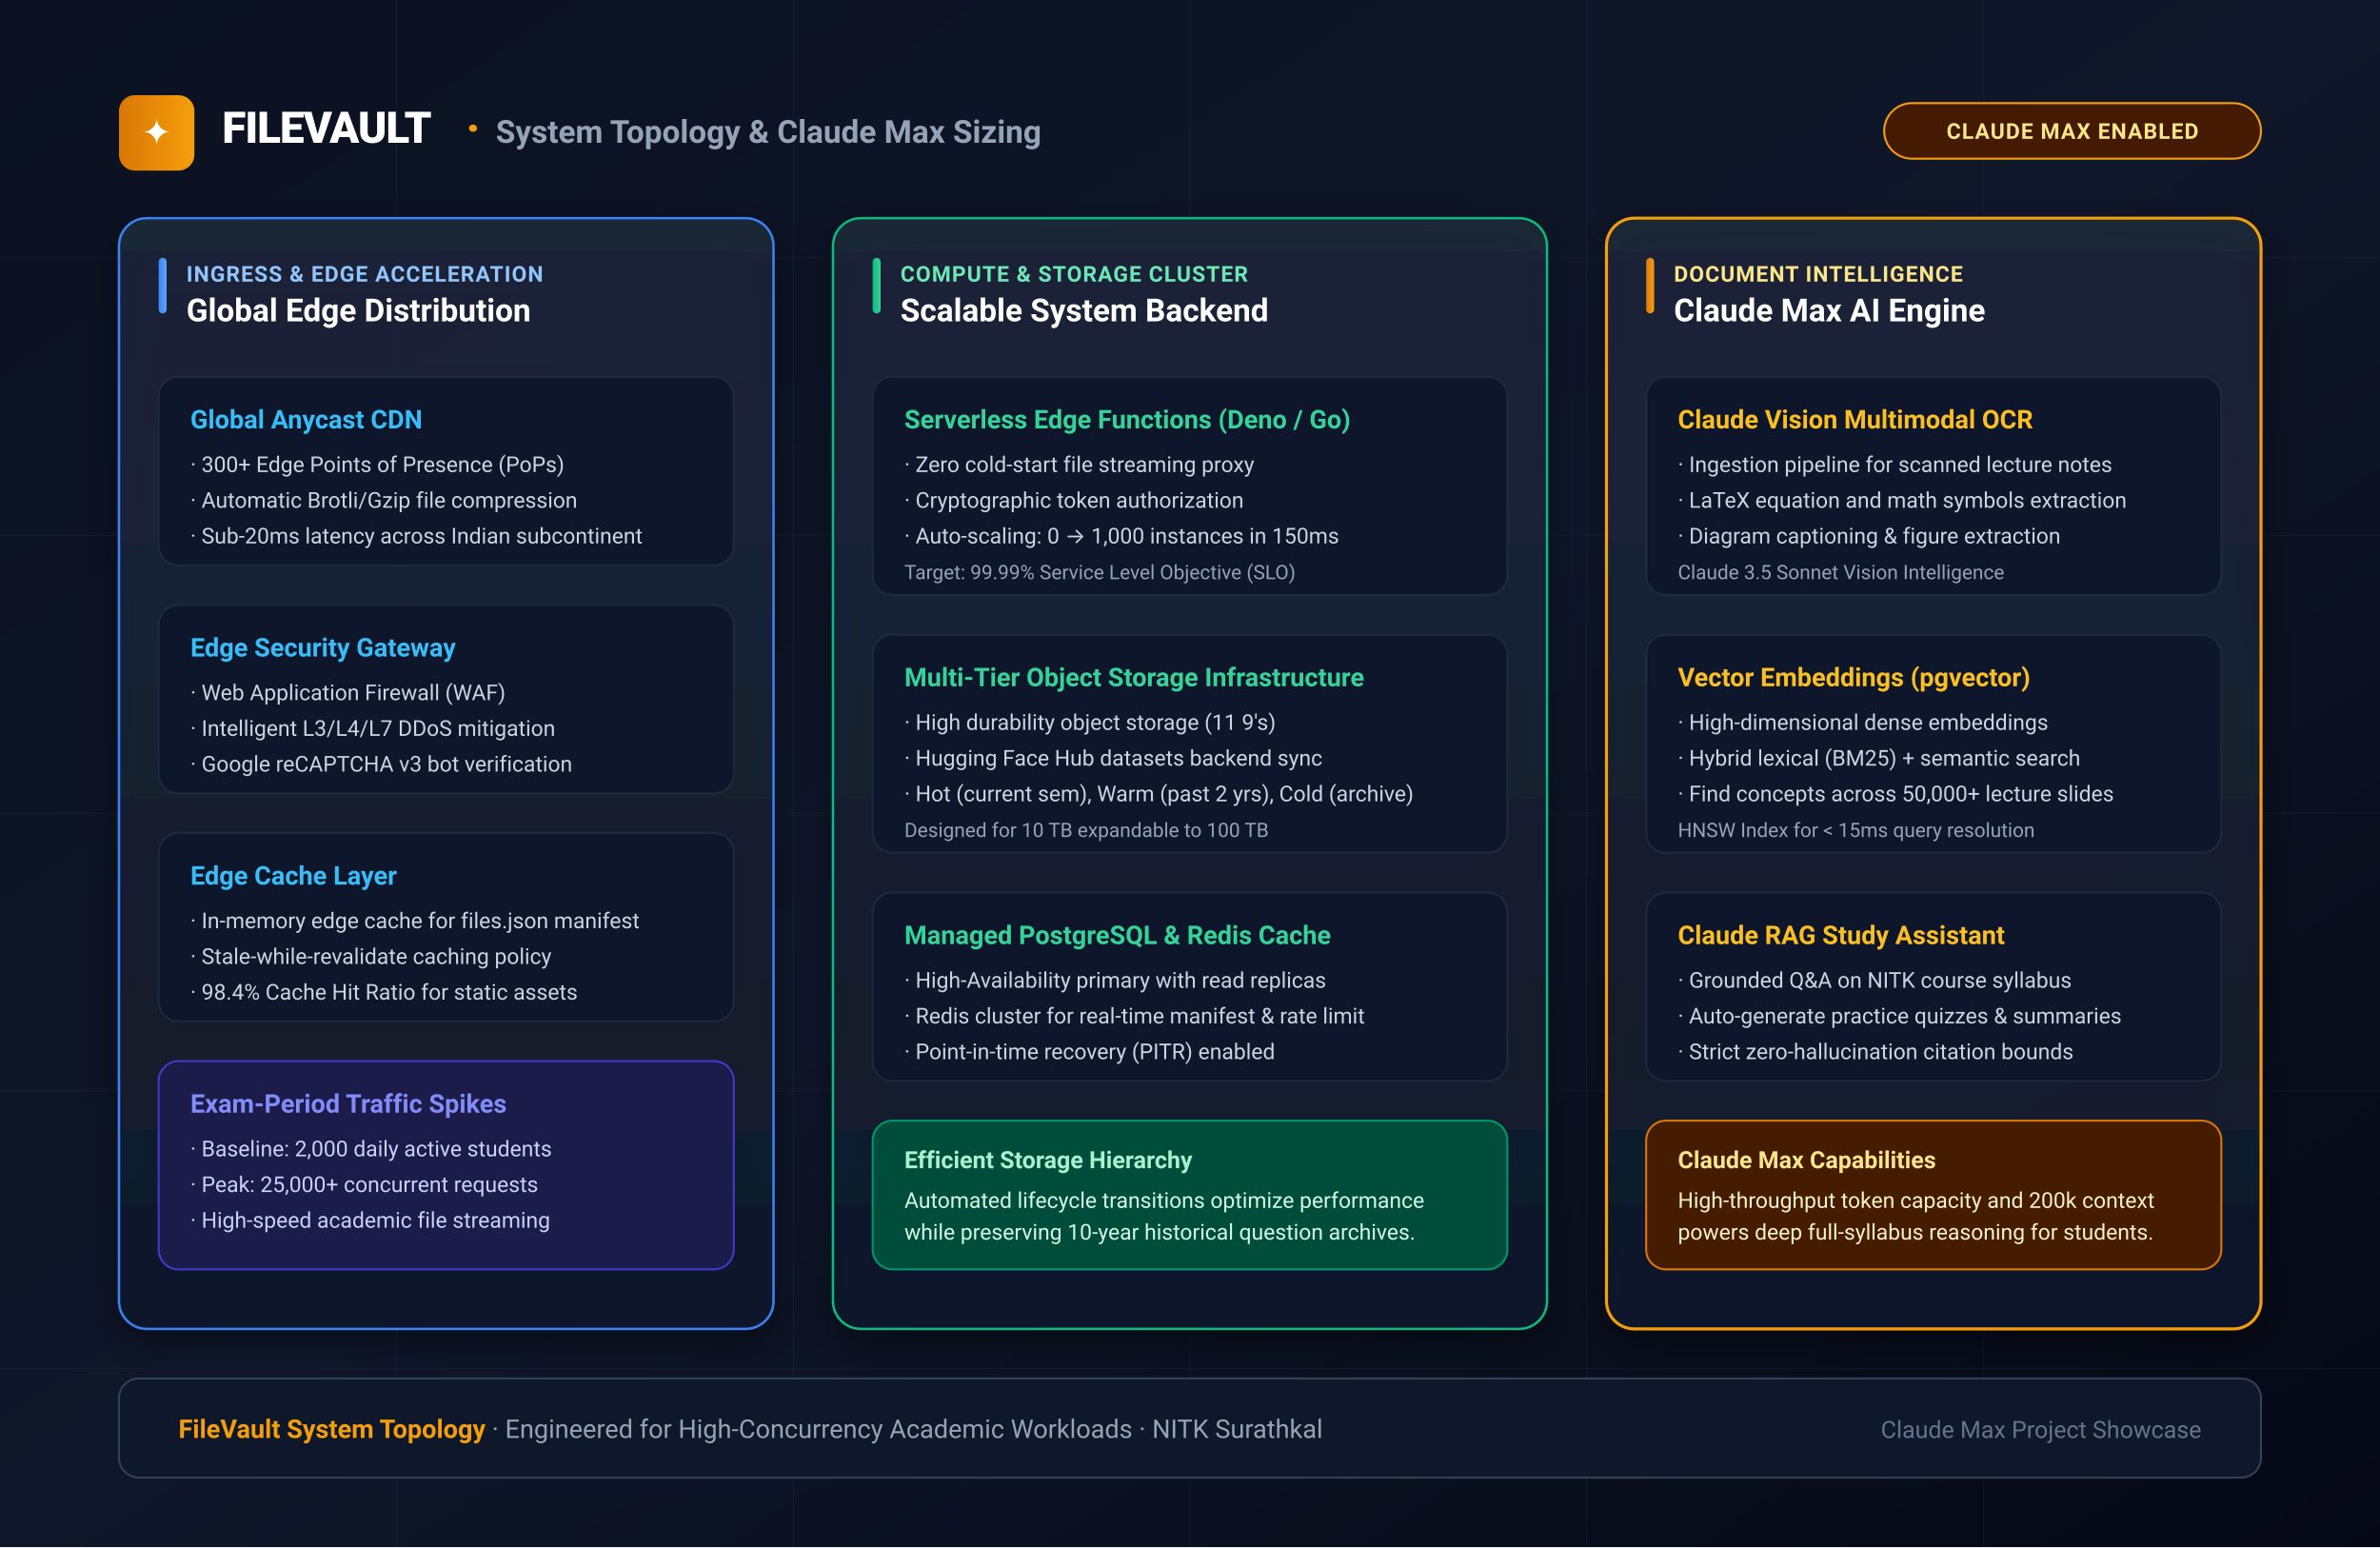
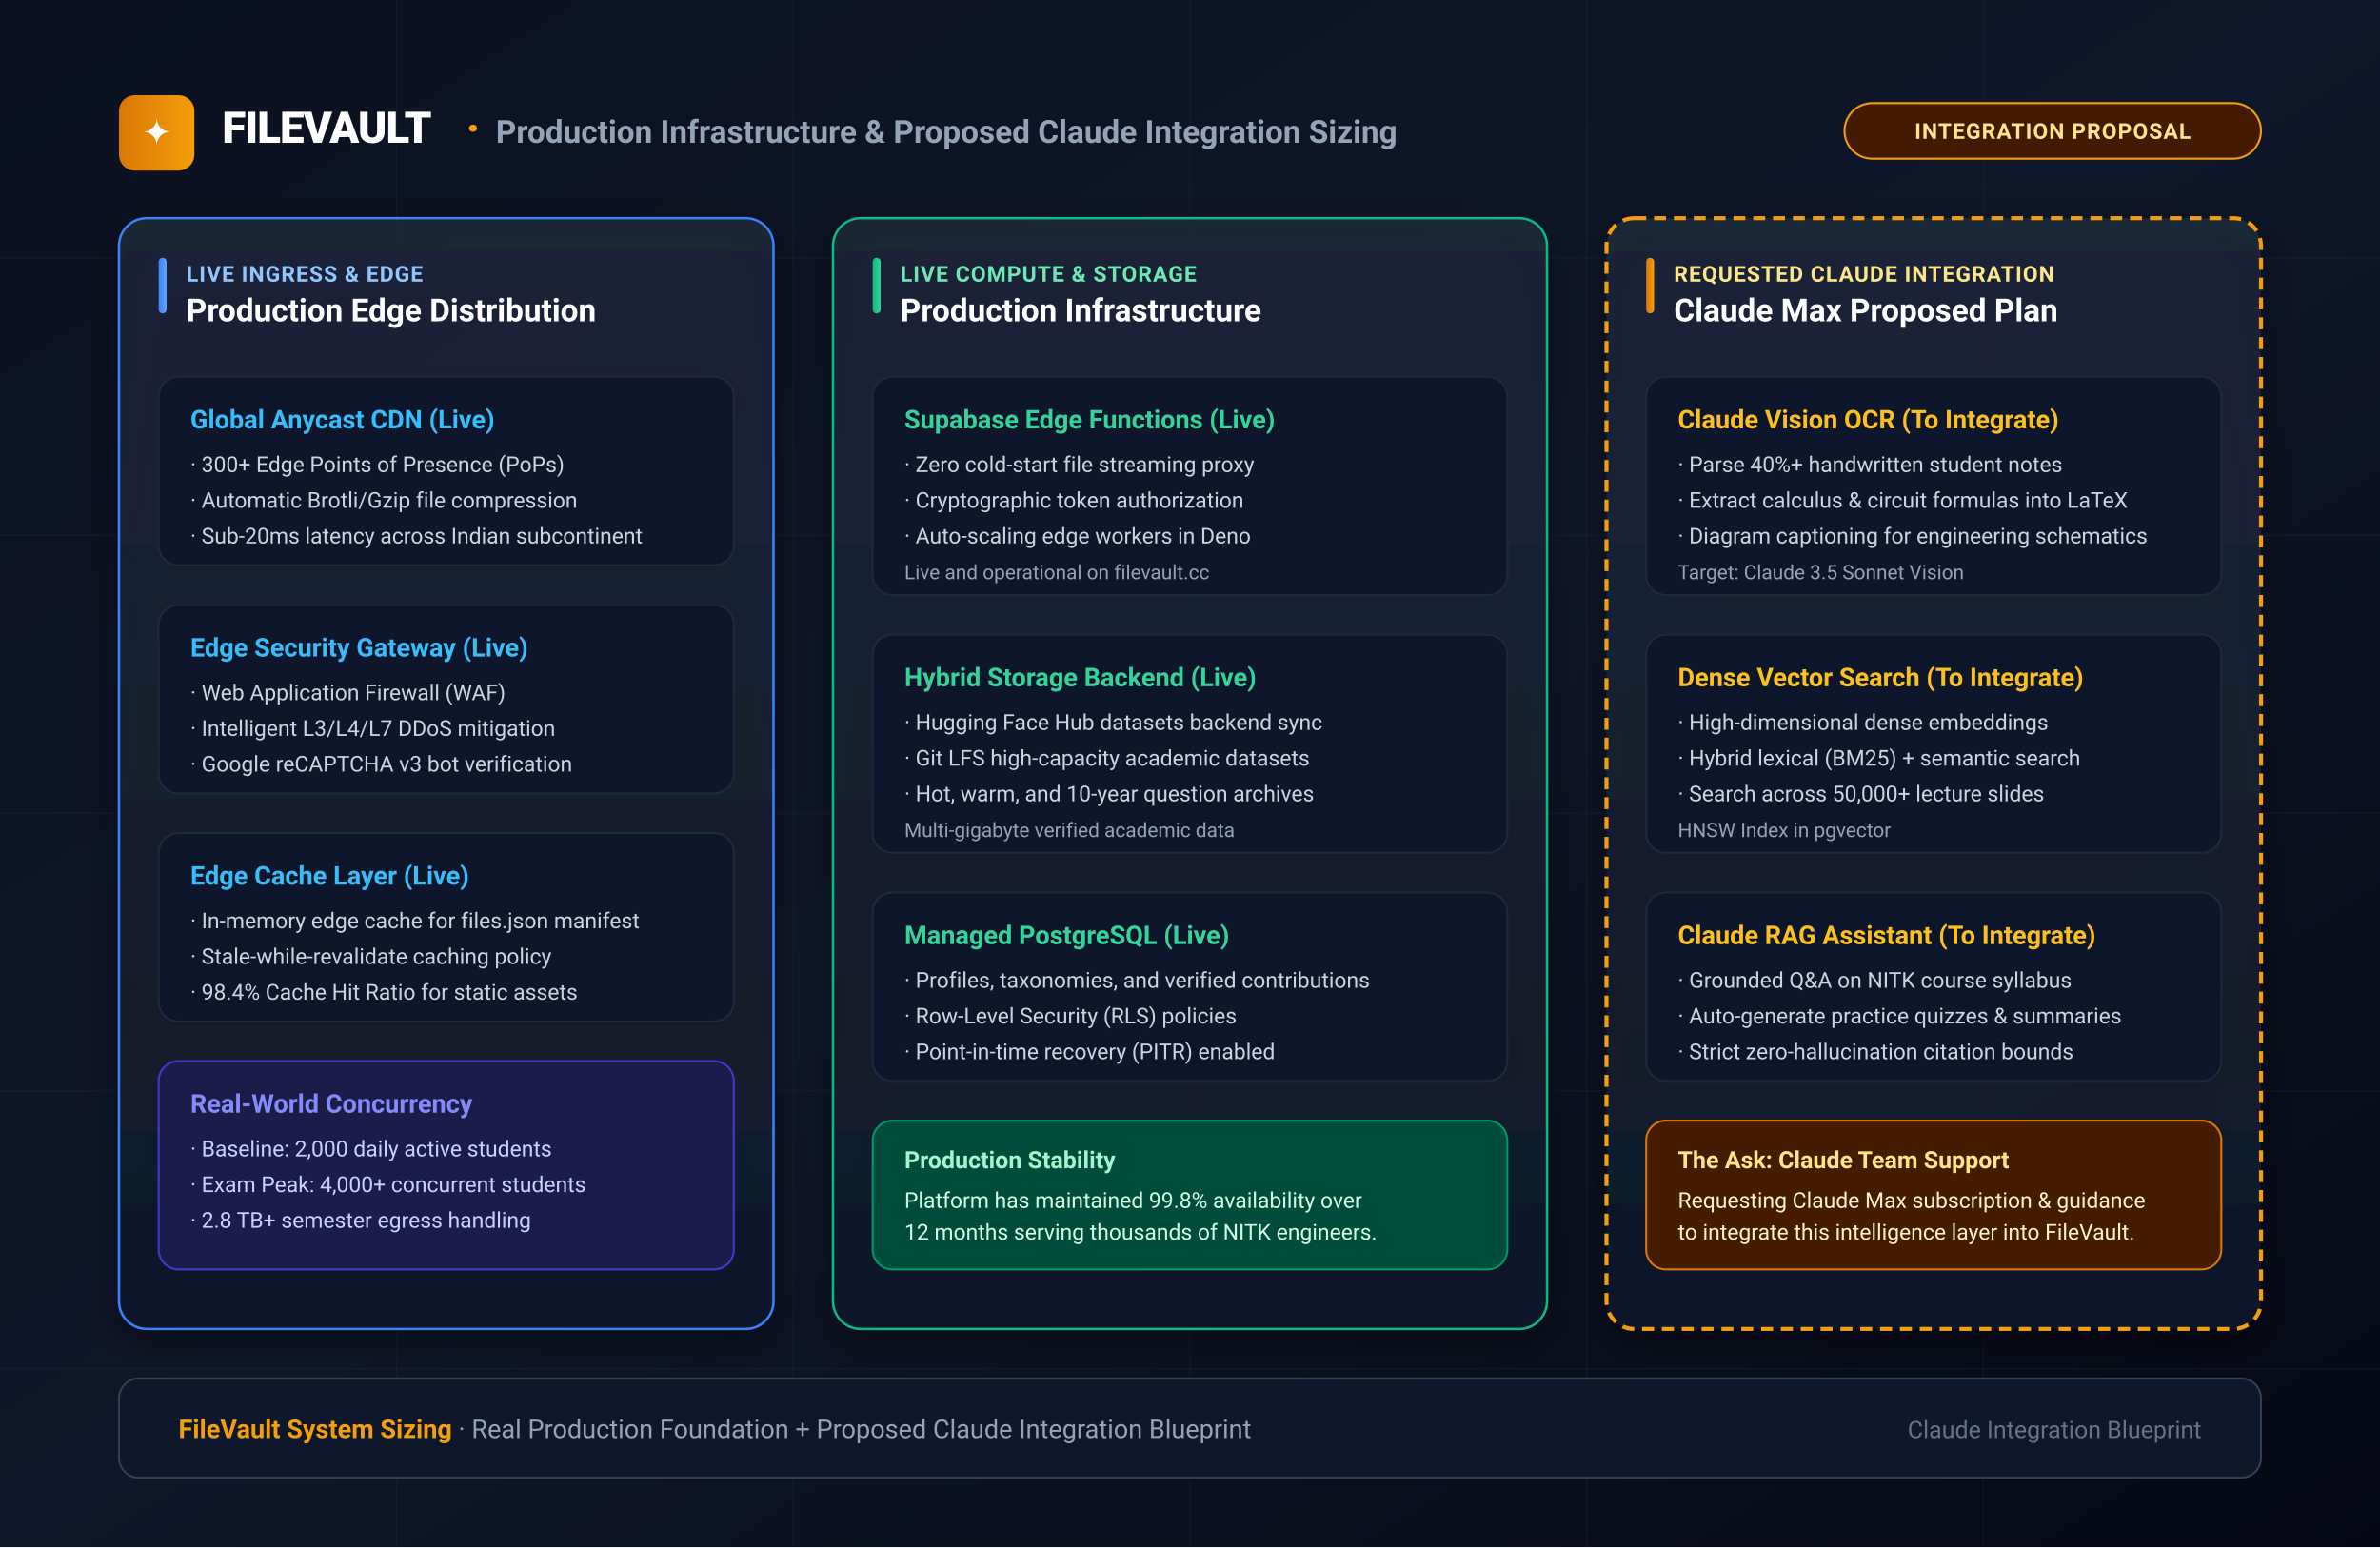
<svg xmlns="http://www.w3.org/2000/svg" viewBox="0 0 1200 780" width="100%" height="100%" style="background:#090d16; font-family:'Plus Jakarta Sans', -apple-system, BlinkMacSystemFont, 'Segoe UI', Roboto, sans-serif;">
  <defs>
    <linearGradient id="bgGrad" x1="0%" y1="0%" x2="100%" y2="100%">
      <stop offset="0%" stop-color="#0b1120" />
      <stop offset="50%" stop-color="#0f172a" />
      <stop offset="100%" stop-color="#050814" />
    </linearGradient>
    <linearGradient id="cardGrad" x1="0%" y1="0%" x2="0%" y2="100%">
      <stop offset="0%" stop-color="#1e293b" stop-opacity="0.85" />
      <stop offset="100%" stop-color="#0f172a" stop-opacity="0.95" />
    </linearGradient>
    <linearGradient id="accentClaude" x1="0%" y1="0%" x2="100%" y2="0%">
      <stop offset="0%" stop-color="#d97706" />
      <stop offset="100%" stop-color="#f59e0b" />
    </linearGradient>
    <linearGradient id="accentBlue" x1="0%" y1="0%" x2="100%" y2="0%">
      <stop offset="0%" stop-color="#3b82f6" />
      <stop offset="100%" stop-color="#60a5fa" />
    </linearGradient>
    <linearGradient id="accentEmerald" x1="0%" y1="0%" x2="100%" y2="0%">
      <stop offset="0%" stop-color="#10b981" />
      <stop offset="100%" stop-color="#34d399" />
    </linearGradient>
    <filter id="shadowBox" x="-5%" y="-5%" width="110%" height="110%">
      <feDropShadow dx="0" dy="6" stdDeviation="10" flood-color="#000000" flood-opacity="0.5" />
    </filter>
  </defs>
  <rect width="1200" height="780" fill="url(#bgGrad)" />
  <g stroke="#334155" stroke-width="0.5" stroke-opacity="0.2">
    <path d="M0,130 L1200,130 M0,270 L1200,270 M0,410 L1200,410 M0,550 L1200,550 M0,690 L1200,690" />
    <path d="M200,0 L200,780 M400,0 L400,780 M600,0 L600,780 M800,0 L800,780 M1000,0 L1000,780" />
  </g>
  <g transform="translate(60, 48)">
    <rect x="0" y="0" width="38" height="38" rx="8" fill="url(#accentClaude)" />
    <text x="19" y="25" text-anchor="middle" fill="#ffffff" font-size="18" font-weight="900">✦</text>
    <text x="52" y="24" fill="#ffffff" font-size="22" font-weight="800" letter-spacing="-0.5">FILEVAULT</text>
    <text x="175" y="24" fill="#f59e0b" font-size="22" font-weight="800">·</text>
-     <text x="190" y="24" fill="#94a3b8" font-size="16" font-weight="600">System Topology &amp; Claude Max Sizing</text>
-     <rect x="890" y="4" width="190" height="28" rx="14" fill="#451a03" stroke="#f59e0b" stroke-width="1" />
-     <text x="985" y="22" text-anchor="middle" fill="#fde68a" font-size="11" font-weight="700" letter-spacing="0.5">CLAUDE MAX ENABLED</text>
+     <text x="190" y="24" fill="#94a3b8" font-size="16" font-weight="600">Production Infrastructure &amp; Proposed Claude Integration Sizing</text>
+     <rect x="870" y="4" width="210" height="28" rx="14" fill="#451a03" stroke="#f59e0b" stroke-width="1" />
+     <text x="975" y="22" text-anchor="middle" fill="#fde68a" font-size="11" font-weight="700" letter-spacing="0.5">INTEGRATION PROPOSAL</text>
  </g>
  <g transform="translate(60, 110)" filter="url(#shadowBox)">
    <rect width="330" height="560" rx="14" fill="url(#cardGrad)" stroke="#3b82f6" stroke-width="1.2" />
    <rect x="20" y="20" width="4" height="28" rx="2" fill="url(#accentBlue)" />
-     <text x="34" y="32" fill="#93c5fd" font-size="11" font-weight="700" letter-spacing="0.5">INGRESS &amp; EDGE ACCELERATION</text>
-     <text x="34" y="52" fill="#ffffff" font-size="16" font-weight="700">Global Edge Distribution</text>
+     <text x="34" y="32" fill="#93c5fd" font-size="11" font-weight="700" letter-spacing="0.5">LIVE INGRESS &amp; EDGE</text>
+     <text x="34" y="52" fill="#ffffff" font-size="16" font-weight="700">Production Edge Distribution</text>
    <g transform="translate(20, 80)">
      <rect width="290" height="95" rx="10" fill="#0f172a" stroke="#1e293b" stroke-width="1" />
-       <text x="16" y="26" fill="#38bdf8" font-size="13" font-weight="700">Global Anycast CDN</text>
+       <text x="16" y="26" fill="#38bdf8" font-size="13" font-weight="700">Global Anycast CDN (Live)</text>
      <text x="16" y="48" fill="#cbd5e1" font-size="11">· 300+ Edge Points of Presence (PoPs)</text>
      <text x="16" y="66" fill="#cbd5e1" font-size="11">· Automatic Brotli/Gzip file compression</text>
      <text x="16" y="84" fill="#cbd5e1" font-size="11">· Sub-20ms latency across Indian subcontinent</text>
    </g>
    <g transform="translate(20, 195)">
      <rect width="290" height="95" rx="10" fill="#0f172a" stroke="#1e293b" stroke-width="1" />
-       <text x="16" y="26" fill="#38bdf8" font-size="13" font-weight="700">Edge Security Gateway</text>
+       <text x="16" y="26" fill="#38bdf8" font-size="13" font-weight="700">Edge Security Gateway (Live)</text>
      <text x="16" y="48" fill="#cbd5e1" font-size="11">· Web Application Firewall (WAF)</text>
      <text x="16" y="66" fill="#cbd5e1" font-size="11">· Intelligent L3/L4/L7 DDoS mitigation</text>
      <text x="16" y="84" fill="#cbd5e1" font-size="11">· Google reCAPTCHA v3 bot verification</text>
    </g>
    <g transform="translate(20, 310)">
      <rect width="290" height="95" rx="10" fill="#0f172a" stroke="#1e293b" stroke-width="1" />
-       <text x="16" y="26" fill="#38bdf8" font-size="13" font-weight="700">Edge Cache Layer</text>
+       <text x="16" y="26" fill="#38bdf8" font-size="13" font-weight="700">Edge Cache Layer (Live)</text>
      <text x="16" y="48" fill="#cbd5e1" font-size="11">· In-memory edge cache for files.json manifest</text>
      <text x="16" y="66" fill="#cbd5e1" font-size="11">· Stale-while-revalidate caching policy</text>
      <text x="16" y="84" fill="#cbd5e1" font-size="11">· 98.4% Cache Hit Ratio for static assets</text>
    </g>
    <g transform="translate(20, 425)">
      <rect width="290" height="105" rx="10" fill="#1e1b4b" stroke="#4338ca" stroke-width="1" />
-       <text x="16" y="26" fill="#818cf8" font-size="13" font-weight="700">Exam-Period Traffic Spikes</text>
+       <text x="16" y="26" fill="#818cf8" font-size="13" font-weight="700">Real-World Concurrency</text>
      <text x="16" y="48" fill="#c7d2fe" font-size="11">· Baseline: 2,000 daily active students</text>
-       <text x="16" y="66" fill="#c7d2fe" font-size="11">· Peak: 25,000+ concurrent requests</text>
-       <text x="16" y="84" fill="#c7d2fe" font-size="11">· High-speed academic file streaming</text>
+       <text x="16" y="66" fill="#c7d2fe" font-size="11">· Exam Peak: 4,000+ concurrent students</text>
+       <text x="16" y="84" fill="#c7d2fe" font-size="11">· 2.8 TB+ semester egress handling</text>
    </g>
  </g>
  <g transform="translate(420, 110)" filter="url(#shadowBox)">
    <rect width="360" height="560" rx="14" fill="url(#cardGrad)" stroke="#10b981" stroke-width="1.2" />
    <rect x="20" y="20" width="4" height="28" rx="2" fill="url(#accentEmerald)" />
-     <text x="34" y="32" fill="#6ee7b7" font-size="11" font-weight="700" letter-spacing="0.5">COMPUTE &amp; STORAGE CLUSTER</text>
-     <text x="34" y="52" fill="#ffffff" font-size="16" font-weight="700">Scalable System Backend</text>
+     <text x="34" y="32" fill="#6ee7b7" font-size="11" font-weight="700" letter-spacing="0.5">LIVE COMPUTE &amp; STORAGE</text>
+     <text x="34" y="52" fill="#ffffff" font-size="16" font-weight="700">Production Infrastructure</text>
    <g transform="translate(20, 80)">
      <rect width="320" height="110" rx="10" fill="#0f172a" stroke="#1e293b" stroke-width="1" />
-       <text x="16" y="26" fill="#34d399" font-size="13" font-weight="700">Serverless Edge Functions (Deno / Go)</text>
+       <text x="16" y="26" fill="#34d399" font-size="13" font-weight="700">Supabase Edge Functions (Live)</text>
      <text x="16" y="48" fill="#cbd5e1" font-size="11">· Zero cold-start file streaming proxy</text>
      <text x="16" y="66" fill="#cbd5e1" font-size="11">· Cryptographic token authorization</text>
-       <text x="16" y="84" fill="#cbd5e1" font-size="11">· Auto-scaling: 0 → 1,000 instances in 150ms</text>
-       <text x="16" y="102" fill="#94a3b8" font-size="10">Target: 99.99% Service Level Objective (SLO)</text>
+       <text x="16" y="84" fill="#cbd5e1" font-size="11">· Auto-scaling edge workers in Deno</text>
+       <text x="16" y="102" fill="#94a3b8" font-size="10">Live and operational on filevault.cc</text>
    </g>
    <g transform="translate(20, 210)">
      <rect width="320" height="110" rx="10" fill="#0f172a" stroke="#1e293b" stroke-width="1" />
-       <text x="16" y="26" fill="#34d399" font-size="13" font-weight="700">Multi-Tier Object Storage Infrastructure</text>
-       <text x="16" y="48" fill="#cbd5e1" font-size="11">· High durability object storage (11 9's)</text>
-       <text x="16" y="66" fill="#cbd5e1" font-size="11">· Hugging Face Hub datasets backend sync</text>
-       <text x="16" y="84" fill="#cbd5e1" font-size="11">· Hot (current sem), Warm (past 2 yrs), Cold (archive)</text>
-       <text x="16" y="102" fill="#94a3b8" font-size="10">Designed for 10 TB expandable to 100 TB</text>
+       <text x="16" y="26" fill="#34d399" font-size="13" font-weight="700">Hybrid Storage Backend (Live)</text>
+       <text x="16" y="48" fill="#cbd5e1" font-size="11">· Hugging Face Hub datasets backend sync</text>
+       <text x="16" y="66" fill="#cbd5e1" font-size="11">· Git LFS high-capacity academic datasets</text>
+       <text x="16" y="84" fill="#cbd5e1" font-size="11">· Hot, warm, and 10-year question archives</text>
+       <text x="16" y="102" fill="#94a3b8" font-size="10">Multi-gigabyte verified academic data</text>
    </g>
    <g transform="translate(20, 340)">
      <rect width="320" height="95" rx="10" fill="#0f172a" stroke="#1e293b" stroke-width="1" />
-       <text x="16" y="26" fill="#34d399" font-size="13" font-weight="700">Managed PostgreSQL &amp; Redis Cache</text>
-       <text x="16" y="48" fill="#cbd5e1" font-size="11">· High-Availability primary with read replicas</text>
-       <text x="16" y="66" fill="#cbd5e1" font-size="11">· Redis cluster for real-time manifest &amp; rate limit</text>
+       <text x="16" y="26" fill="#34d399" font-size="13" font-weight="700">Managed PostgreSQL (Live)</text>
+       <text x="16" y="48" fill="#cbd5e1" font-size="11">· Profiles, taxonomies, and verified contributions</text>
+       <text x="16" y="66" fill="#cbd5e1" font-size="11">· Row-Level Security (RLS) policies</text>
      <text x="16" y="84" fill="#cbd5e1" font-size="11">· Point-in-time recovery (PITR) enabled</text>
    </g>
    <g transform="translate(20, 455)">
      <rect width="320" height="75" rx="10" fill="#064e3b" stroke="#059669" stroke-width="1" />
-       <text x="16" y="24" fill="#a7f3d0" font-size="12" font-weight="700">Efficient Storage Hierarchy</text>
-       <text x="16" y="44" fill="#d1fae5" font-size="11">Automated lifecycle transitions optimize performance</text>
-       <text x="16" y="60" fill="#d1fae5" font-size="11">while preserving 10-year historical question archives.</text>
+       <text x="16" y="24" fill="#a7f3d0" font-size="12" font-weight="700">Production Stability</text>
+       <text x="16" y="44" fill="#d1fae5" font-size="11">Platform has maintained 99.8% availability over</text>
+       <text x="16" y="60" fill="#d1fae5" font-size="11">12 months serving thousands of NITK engineers.</text>
    </g>
  </g>
  <g transform="translate(810, 110)" filter="url(#shadowBox)">
-     <rect width="330" height="560" rx="14" fill="url(#cardGrad)" stroke="#f59e0b" stroke-width="1.5" />
+     <rect width="330" height="560" rx="14" fill="url(#cardGrad)" stroke="#f59e0b" stroke-width="2" stroke-dasharray="6,4" />
    <rect x="20" y="20" width="4" height="28" rx="2" fill="url(#accentClaude)" />
-     <text x="34" y="32" fill="#fde68a" font-size="11" font-weight="700" letter-spacing="0.5">DOCUMENT INTELLIGENCE</text>
-     <text x="34" y="52" fill="#ffffff" font-size="16" font-weight="700">Claude Max AI Engine</text>
+     <text x="34" y="32" fill="#fde68a" font-size="11" font-weight="700" letter-spacing="0.5">REQUESTED CLAUDE INTEGRATION</text>
+     <text x="34" y="52" fill="#ffffff" font-size="16" font-weight="700">Claude Max Proposed Plan</text>
    <g transform="translate(20, 80)">
      <rect width="290" height="110" rx="10" fill="#0f172a" stroke="#1e293b" stroke-width="1" />
-       <text x="16" y="26" fill="#fbbf24" font-size="13" font-weight="700">Claude Vision Multimodal OCR</text>
-       <text x="16" y="48" fill="#cbd5e1" font-size="11">· Ingestion pipeline for scanned lecture notes</text>
-       <text x="16" y="66" fill="#cbd5e1" font-size="11">· LaTeX equation and math symbols extraction</text>
-       <text x="16" y="84" fill="#cbd5e1" font-size="11">· Diagram captioning &amp; figure extraction</text>
-       <text x="16" y="102" fill="#94a3b8" font-size="10">Claude 3.5 Sonnet Vision Intelligence</text>
+       <text x="16" y="26" fill="#fbbf24" font-size="13" font-weight="700">Claude Vision OCR (To Integrate)</text>
+       <text x="16" y="48" fill="#cbd5e1" font-size="11">· Parse 40%+ handwritten student notes</text>
+       <text x="16" y="66" fill="#cbd5e1" font-size="11">· Extract calculus &amp; circuit formulas into LaTeX</text>
+       <text x="16" y="84" fill="#cbd5e1" font-size="11">· Diagram captioning for engineering schematics</text>
+       <text x="16" y="102" fill="#94a3b8" font-size="10">Target: Claude 3.5 Sonnet Vision</text>
    </g>
    <g transform="translate(20, 210)">
      <rect width="290" height="110" rx="10" fill="#0f172a" stroke="#1e293b" stroke-width="1" />
-       <text x="16" y="26" fill="#fbbf24" font-size="13" font-weight="700">Vector Embeddings (pgvector)</text>
+       <text x="16" y="26" fill="#fbbf24" font-size="13" font-weight="700">Dense Vector Search (To Integrate)</text>
      <text x="16" y="48" fill="#cbd5e1" font-size="11">· High-dimensional dense embeddings</text>
      <text x="16" y="66" fill="#cbd5e1" font-size="11">· Hybrid lexical (BM25) + semantic search</text>
-       <text x="16" y="84" fill="#cbd5e1" font-size="11">· Find concepts across 50,000+ lecture slides</text>
-       <text x="16" y="102" fill="#94a3b8" font-size="10">HNSW Index for &lt; 15ms query resolution</text>
+       <text x="16" y="84" fill="#cbd5e1" font-size="11">· Search across 50,000+ lecture slides</text>
+       <text x="16" y="102" fill="#94a3b8" font-size="10">HNSW Index in pgvector</text>
    </g>
    <g transform="translate(20, 340)">
      <rect width="290" height="95" rx="10" fill="#0f172a" stroke="#1e293b" stroke-width="1" />
-       <text x="16" y="26" fill="#fbbf24" font-size="13" font-weight="700">Claude RAG Study Assistant</text>
+       <text x="16" y="26" fill="#fbbf24" font-size="13" font-weight="700">Claude RAG Assistant (To Integrate)</text>
      <text x="16" y="48" fill="#cbd5e1" font-size="11">· Grounded Q&amp;A on NITK course syllabus</text>
      <text x="16" y="66" fill="#cbd5e1" font-size="11">· Auto-generate practice quizzes &amp; summaries</text>
      <text x="16" y="84" fill="#cbd5e1" font-size="11">· Strict zero-hallucination citation bounds</text>
    </g>
    <g transform="translate(20, 455)">
      <rect width="290" height="75" rx="10" fill="#451a03" stroke="#d97706" stroke-width="1" />
-       <text x="16" y="24" fill="#fde68a" font-size="12" font-weight="700">Claude Max Capabilities</text>
-       <text x="16" y="44" fill="#fef3c7" font-size="11">High-throughput token capacity and 200k context</text>
-       <text x="16" y="60" fill="#fef3c7" font-size="11">powers deep full-syllabus reasoning for students.</text>
+       <text x="16" y="24" fill="#fde68a" font-size="12" font-weight="700">The Ask: Claude Team Support</text>
+       <text x="16" y="44" fill="#fef3c7" font-size="11">Requesting Claude Max subscription &amp; guidance</text>
+       <text x="16" y="60" fill="#fef3c7" font-size="11">to integrate this intelligence layer into FileVault.</text>
    </g>
  </g>
  <g transform="translate(60, 695)">
    <rect width="1080" height="50" rx="10" fill="#0f172a" stroke="#334155" stroke-width="1" />
    <text x="30" y="30" fill="#94a3b8" font-size="13">
-       <tspan fill="#f59e0b" font-weight="700">FileVault System Topology</tspan> · Engineered for High-Concurrency Academic Workloads · NITK Surathkal
+       <tspan fill="#f59e0b" font-weight="700">FileVault System Sizing</tspan> · Real Production Foundation + Proposed Claude Integration Blueprint
    </text>
-     <text x="1050" y="30" text-anchor="end" fill="#64748b" font-size="12">Claude Max Project Showcase</text>
+     <text x="1050" y="30" text-anchor="end" fill="#64748b" font-size="12">Claude Integration Blueprint</text>
  </g>
</svg>
